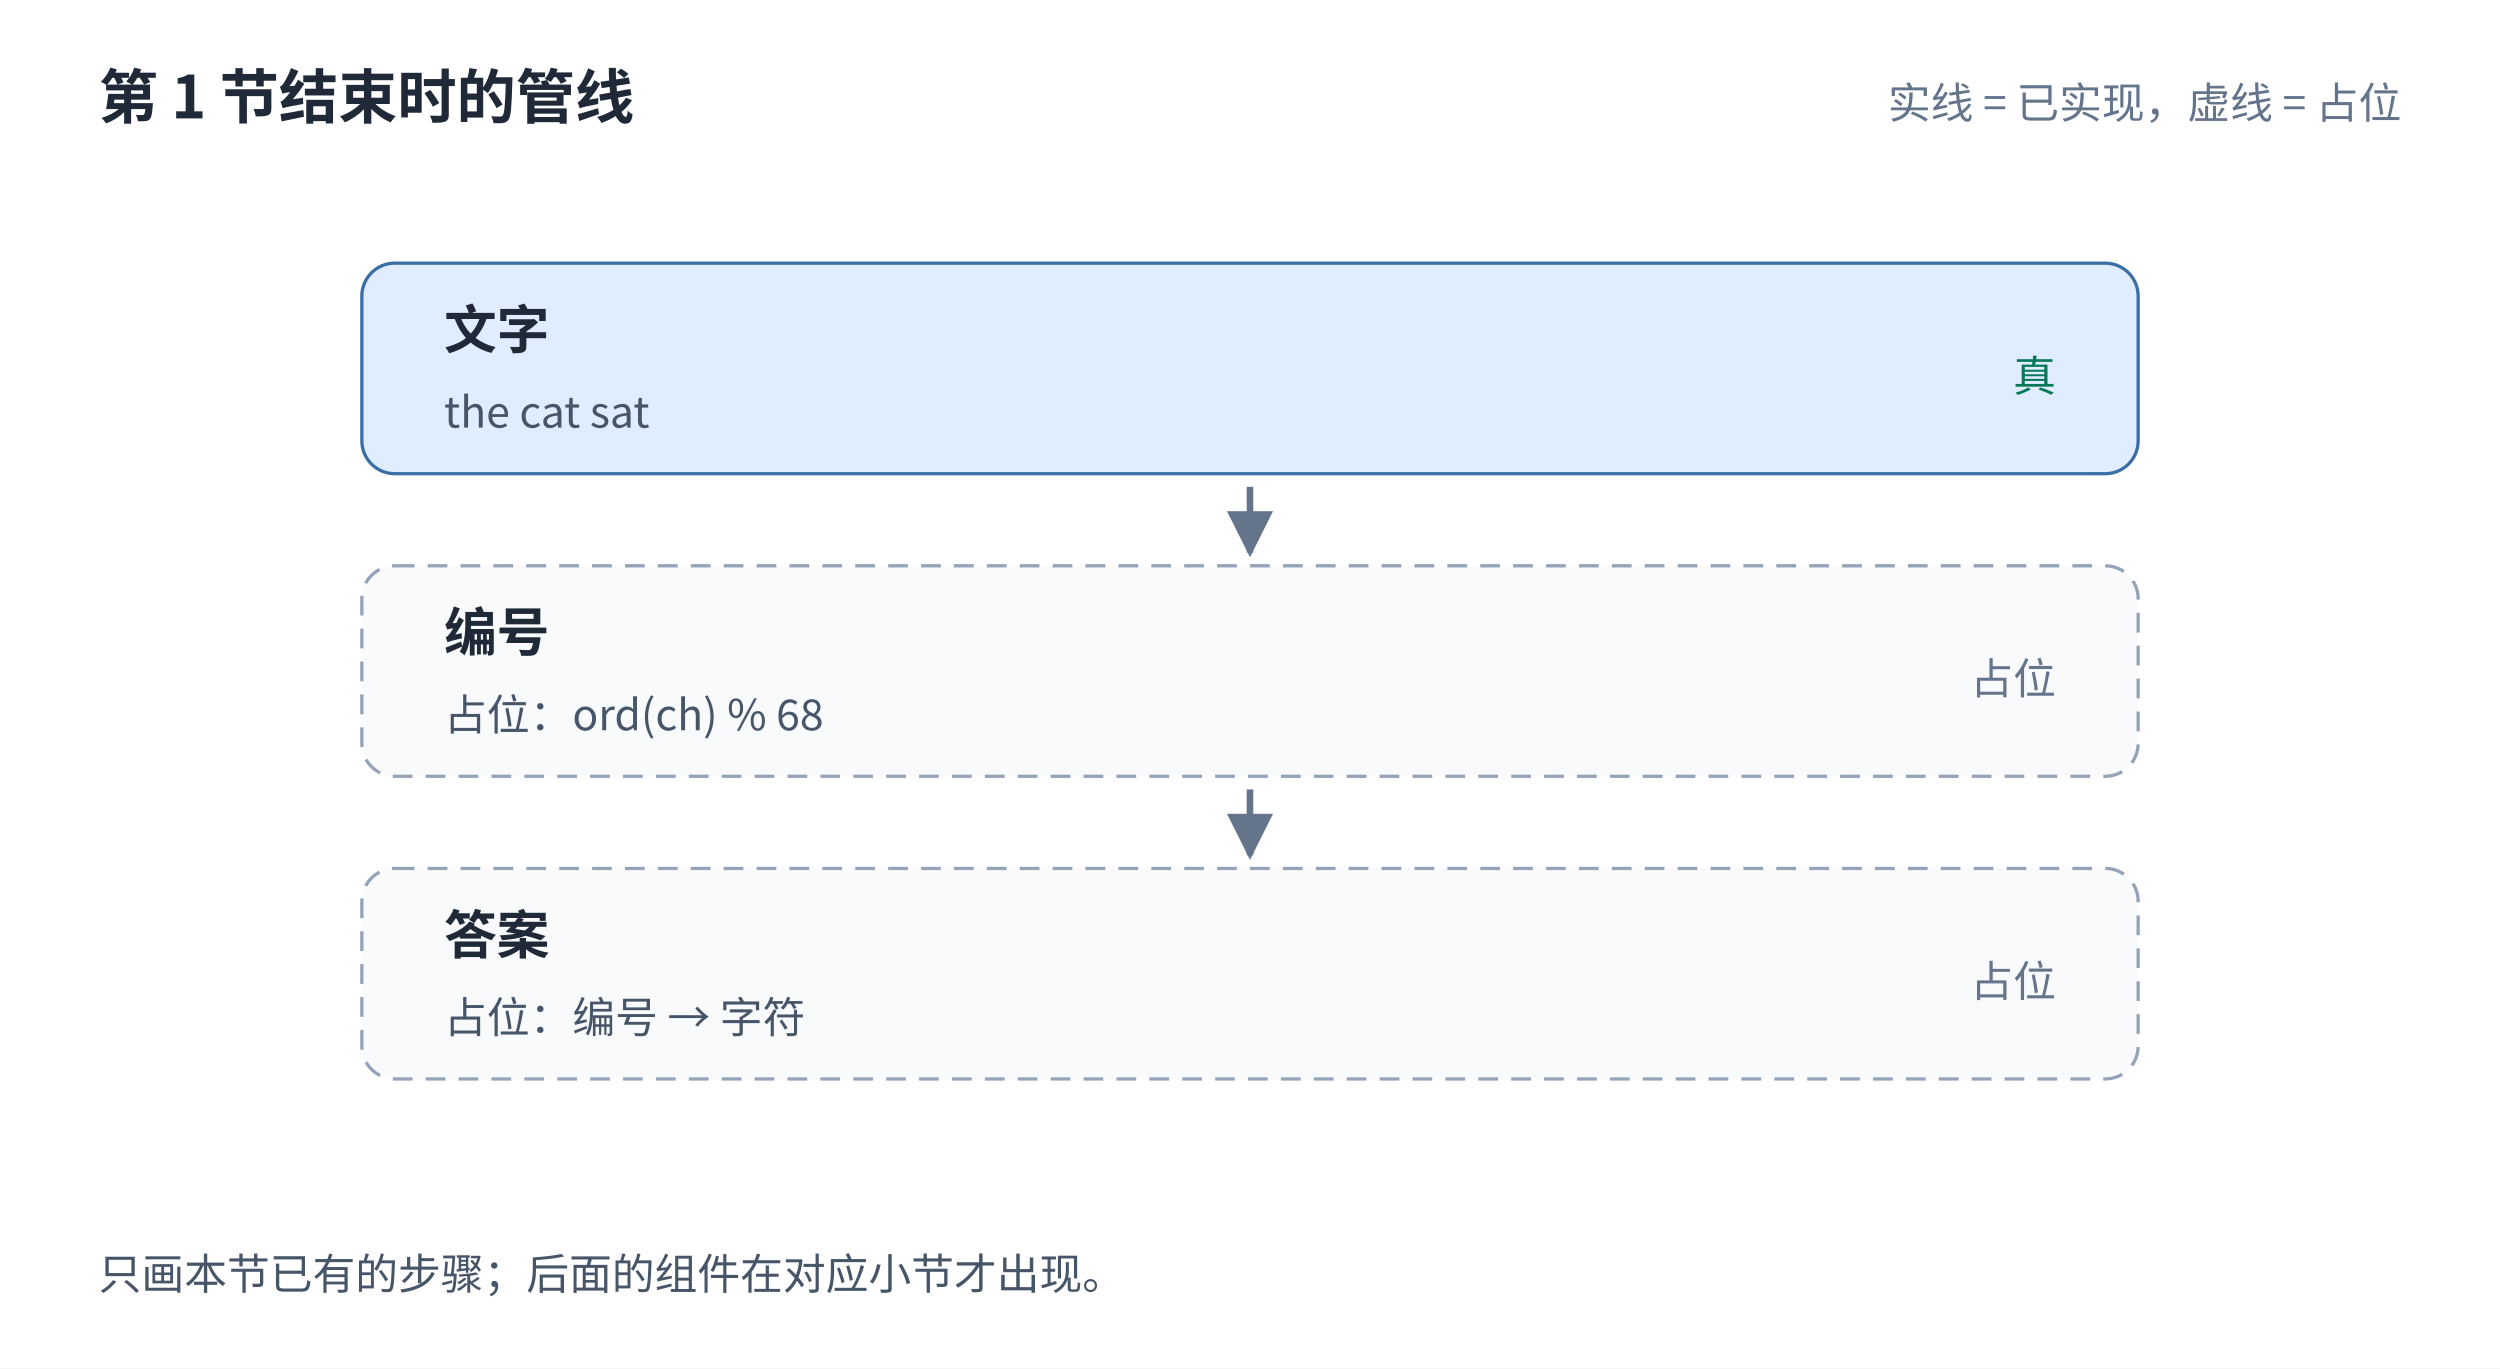
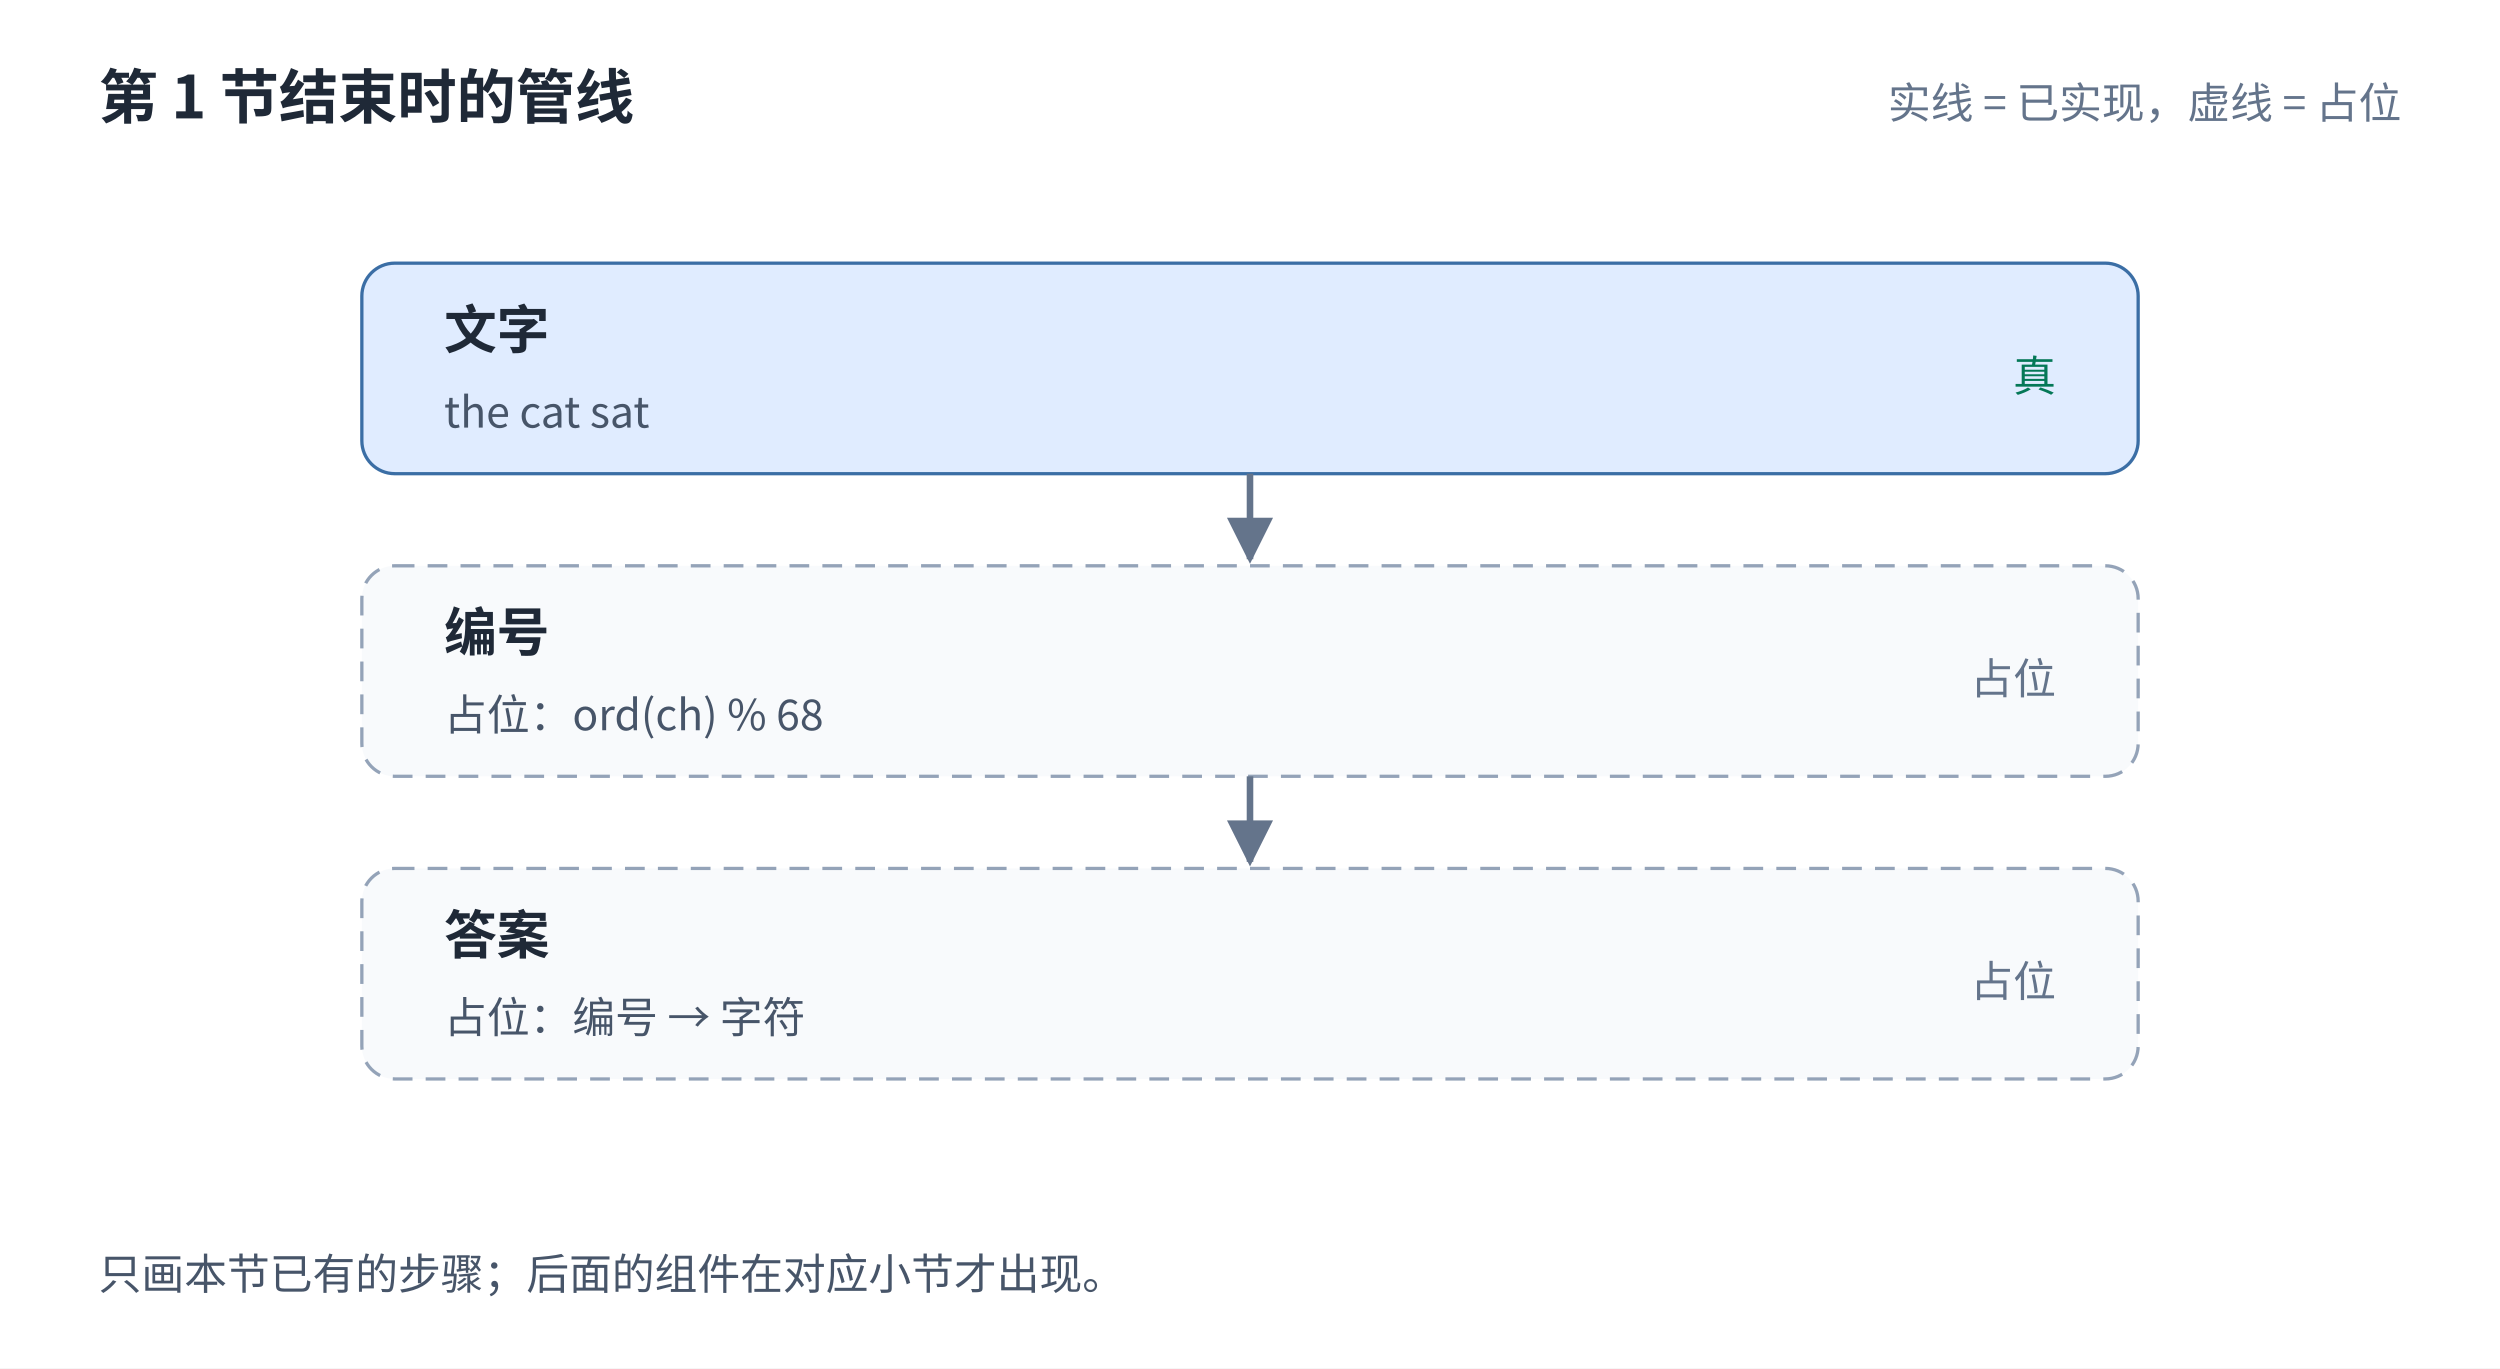
<svg xmlns="http://www.w3.org/2000/svg" viewBox="0 0 760 416" role="img" aria-labelledby="title desc">
  <rect width="760" height="416" fill="#ffffff" />
  <text x="30" y="36" font-family="system-ui, 'Noto Sans CJK SC', sans-serif" font-size="18" font-weight="600" fill="#1f2937">第 1 节结束时的管线</text>
  <text x="730" y="36" text-anchor="end" font-family="system-ui, 'Noto Sans CJK SC', sans-serif" font-size="13" fill="#64748b">实线 = 已实现，虚线 = 占位</text>
  <rect x="110" y="80" width="540" height="64" rx="10" fill="#e0ecff" stroke="#3b6ea5" />
  <text x="135" y="106" font-family="system-ui, 'Noto Sans CJK SC', sans-serif" font-size="16" font-weight="600" fill="#1f2937">文字</text>
  <text x="135" y="130" font-family="system-ui, 'Noto Sans CJK SC', sans-serif" font-size="13" fill="#475569">the cat sat</text>
  <text x="625" y="119" text-anchor="end" font-family="system-ui, 'Noto Sans CJK SC', sans-serif" font-size="13" fill="#047857">真</text>
-   <line x1="380" y1="148" x2="380" y2="168" stroke="#64748b" stroke-width="2" marker-end="url(#arrow)" />
+   <line x1="380" y1="144" x2="380" y2="170" stroke="#64748b" stroke-width="2" marker-end="url(#arrow)" />
  <rect x="110" y="172" width="540" height="64" rx="10" fill="#f8fafc" stroke="#94a3b8" stroke-dasharray="6 4" />
  <text x="135" y="198" font-family="system-ui, 'Noto Sans CJK SC', sans-serif" font-size="16" font-weight="600" fill="#1f2937">编号</text>
  <text x="135" y="222" font-family="system-ui, 'Noto Sans CJK SC', sans-serif" font-size="13" fill="#475569">占位：ord(ch) % 68</text>
  <text x="625" y="211" text-anchor="end" font-family="system-ui, 'Noto Sans CJK SC', sans-serif" font-size="13" fill="#64748b">占位</text>
-   <line x1="380" y1="240" x2="380" y2="260" stroke="#64748b" stroke-width="2" marker-end="url(#arrow)" />
+   <line x1="380" y1="236" x2="380" y2="262" stroke="#64748b" stroke-width="2" marker-end="url(#arrow)" />
  <rect x="110" y="264" width="540" height="64" rx="10" fill="#f8fafc" stroke="#94a3b8" stroke-dasharray="6 4" />
  <text x="135" y="290" font-family="system-ui, 'Noto Sans CJK SC', sans-serif" font-size="16" font-weight="600" fill="#1f2937">答案</text>
  <text x="135" y="314" font-family="system-ui, 'Noto Sans CJK SC', sans-serif" font-size="13" fill="#475569">占位：编号 → 字符</text>
  <text x="625" y="303" text-anchor="end" font-family="system-ui, 'Noto Sans CJK SC', sans-serif" font-size="13" fill="#64748b">占位</text>
  <text x="30" y="392" font-family="system-ui, 'Noto Sans CJK SC', sans-serif" font-size="13" fill="#475569">只画本节已有的步骤；后面的组件在对应小节才出现。</text>
  <defs>
    <marker id="arrow" viewBox="0 0 10 10" refX="9" refY="5" markerWidth="7" markerHeight="7" orient="auto-start-reverse">
      <path d="M 0 0 L 10 5 L 0 10 z" fill="#64748b" />
    </marker>
  </defs>
</svg>
